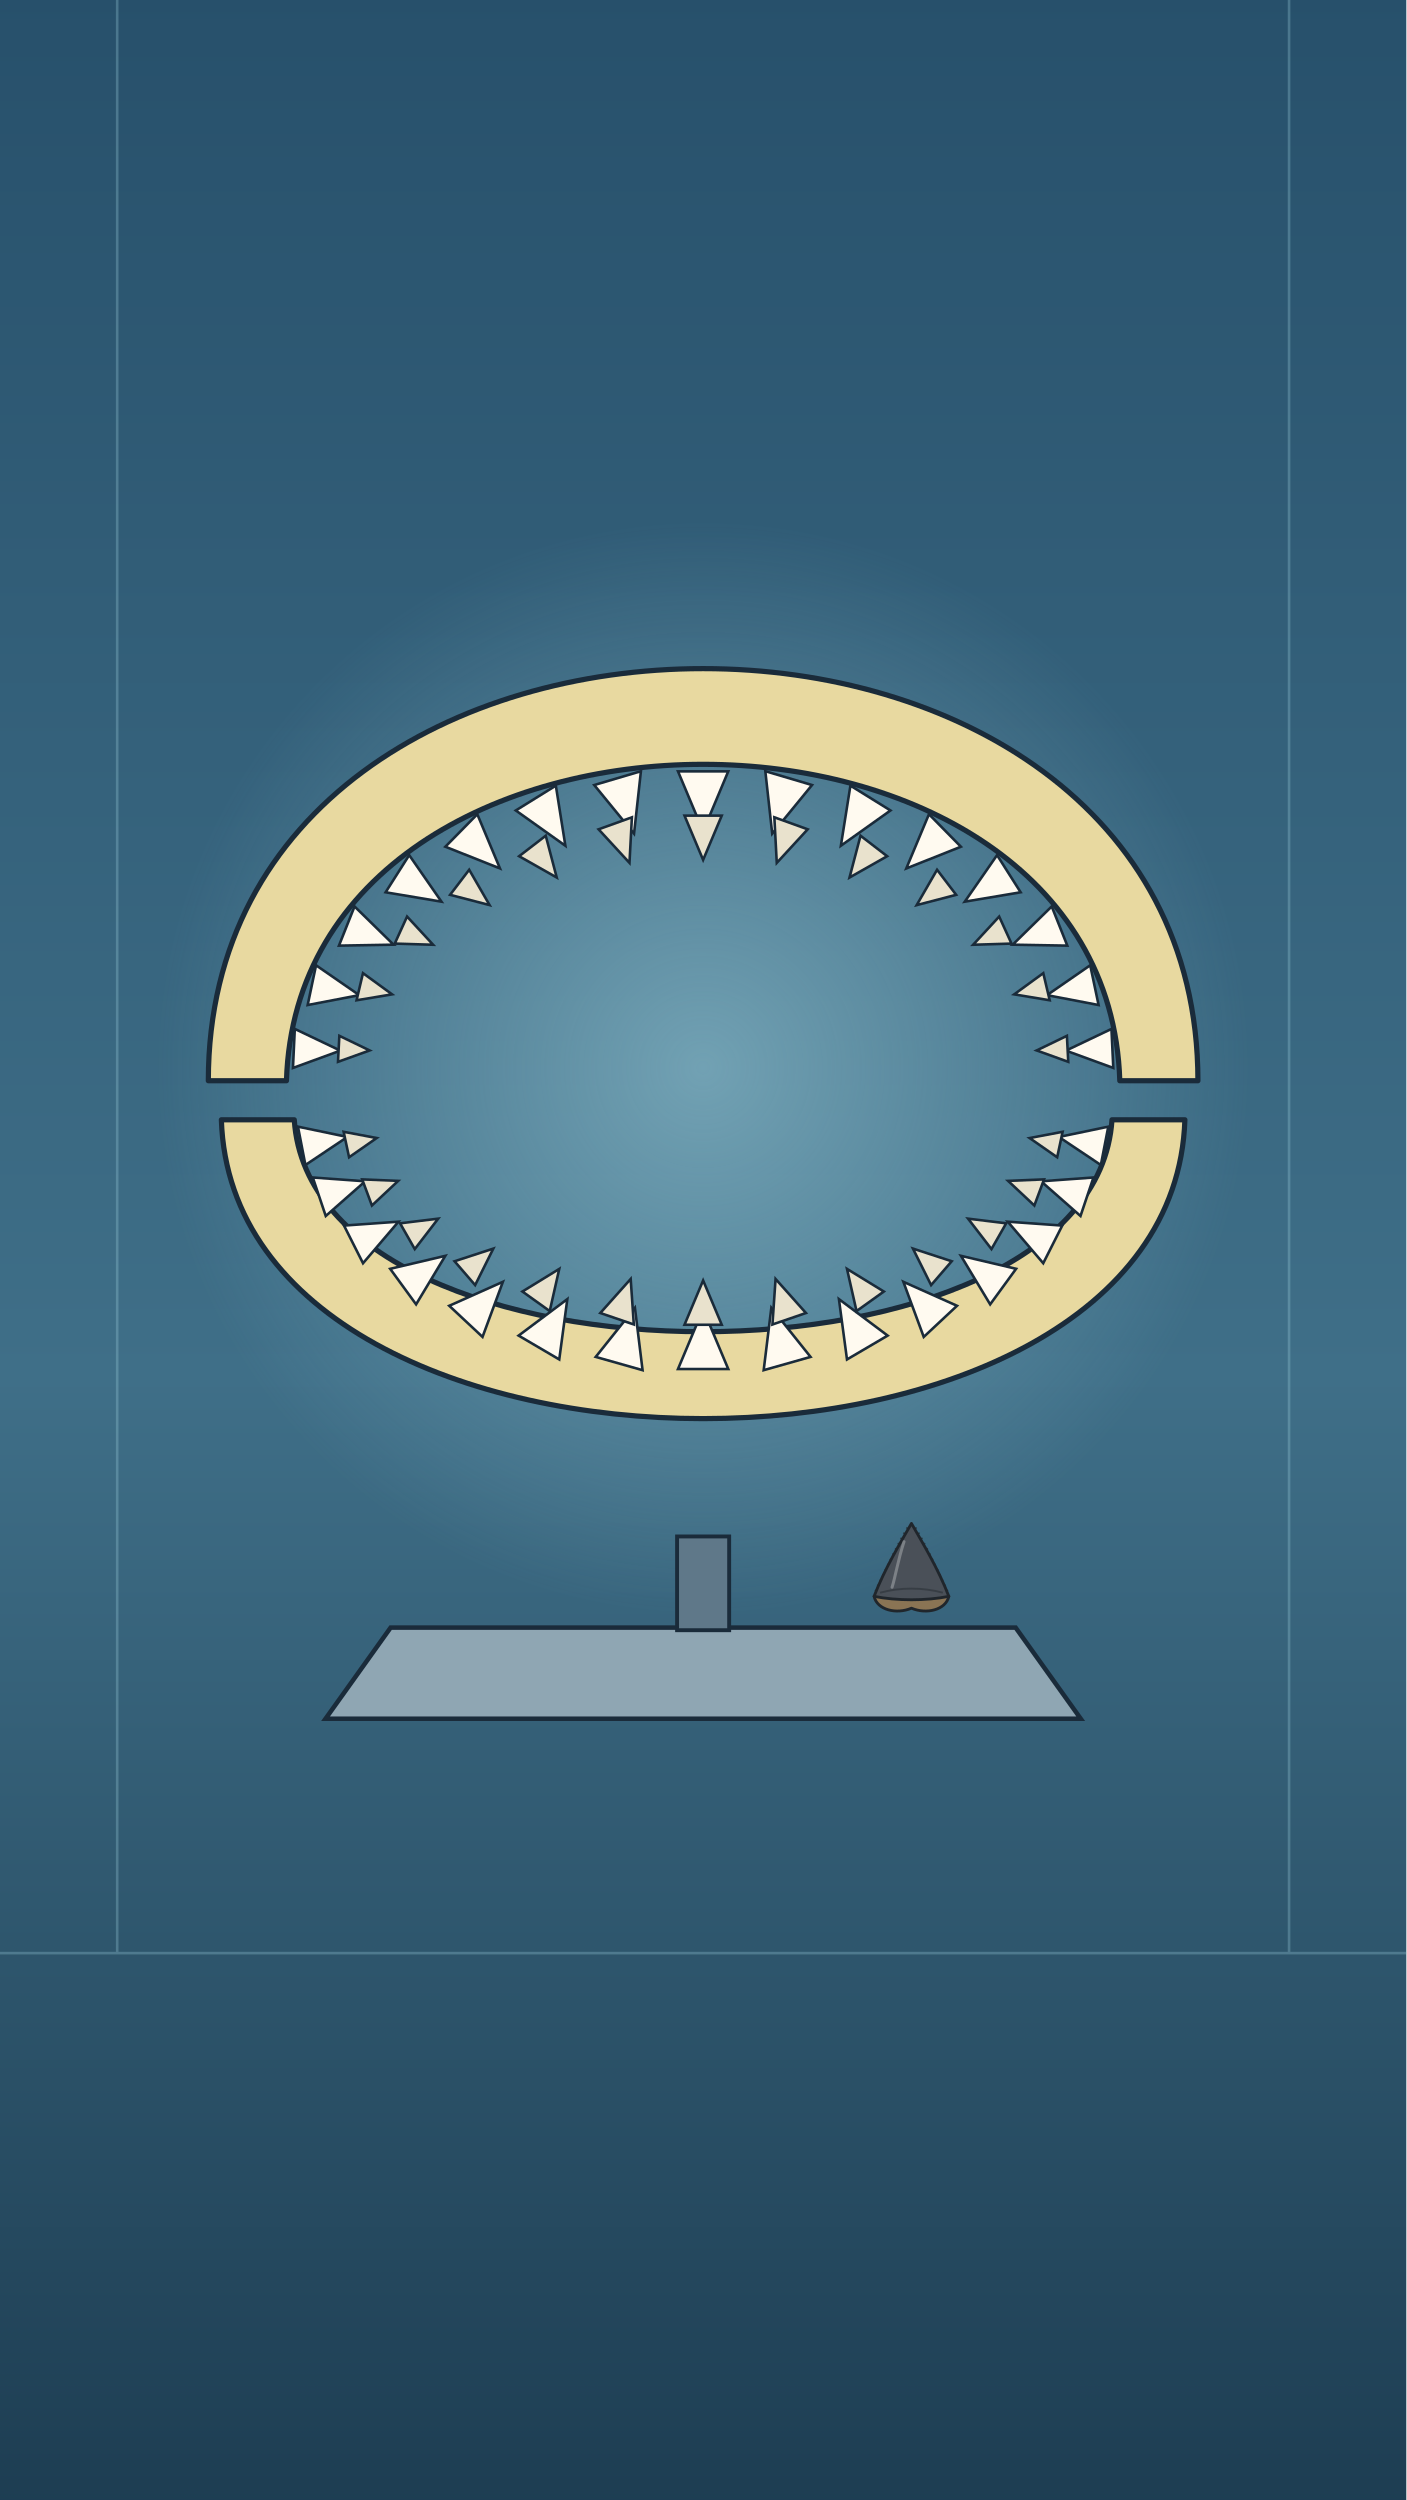
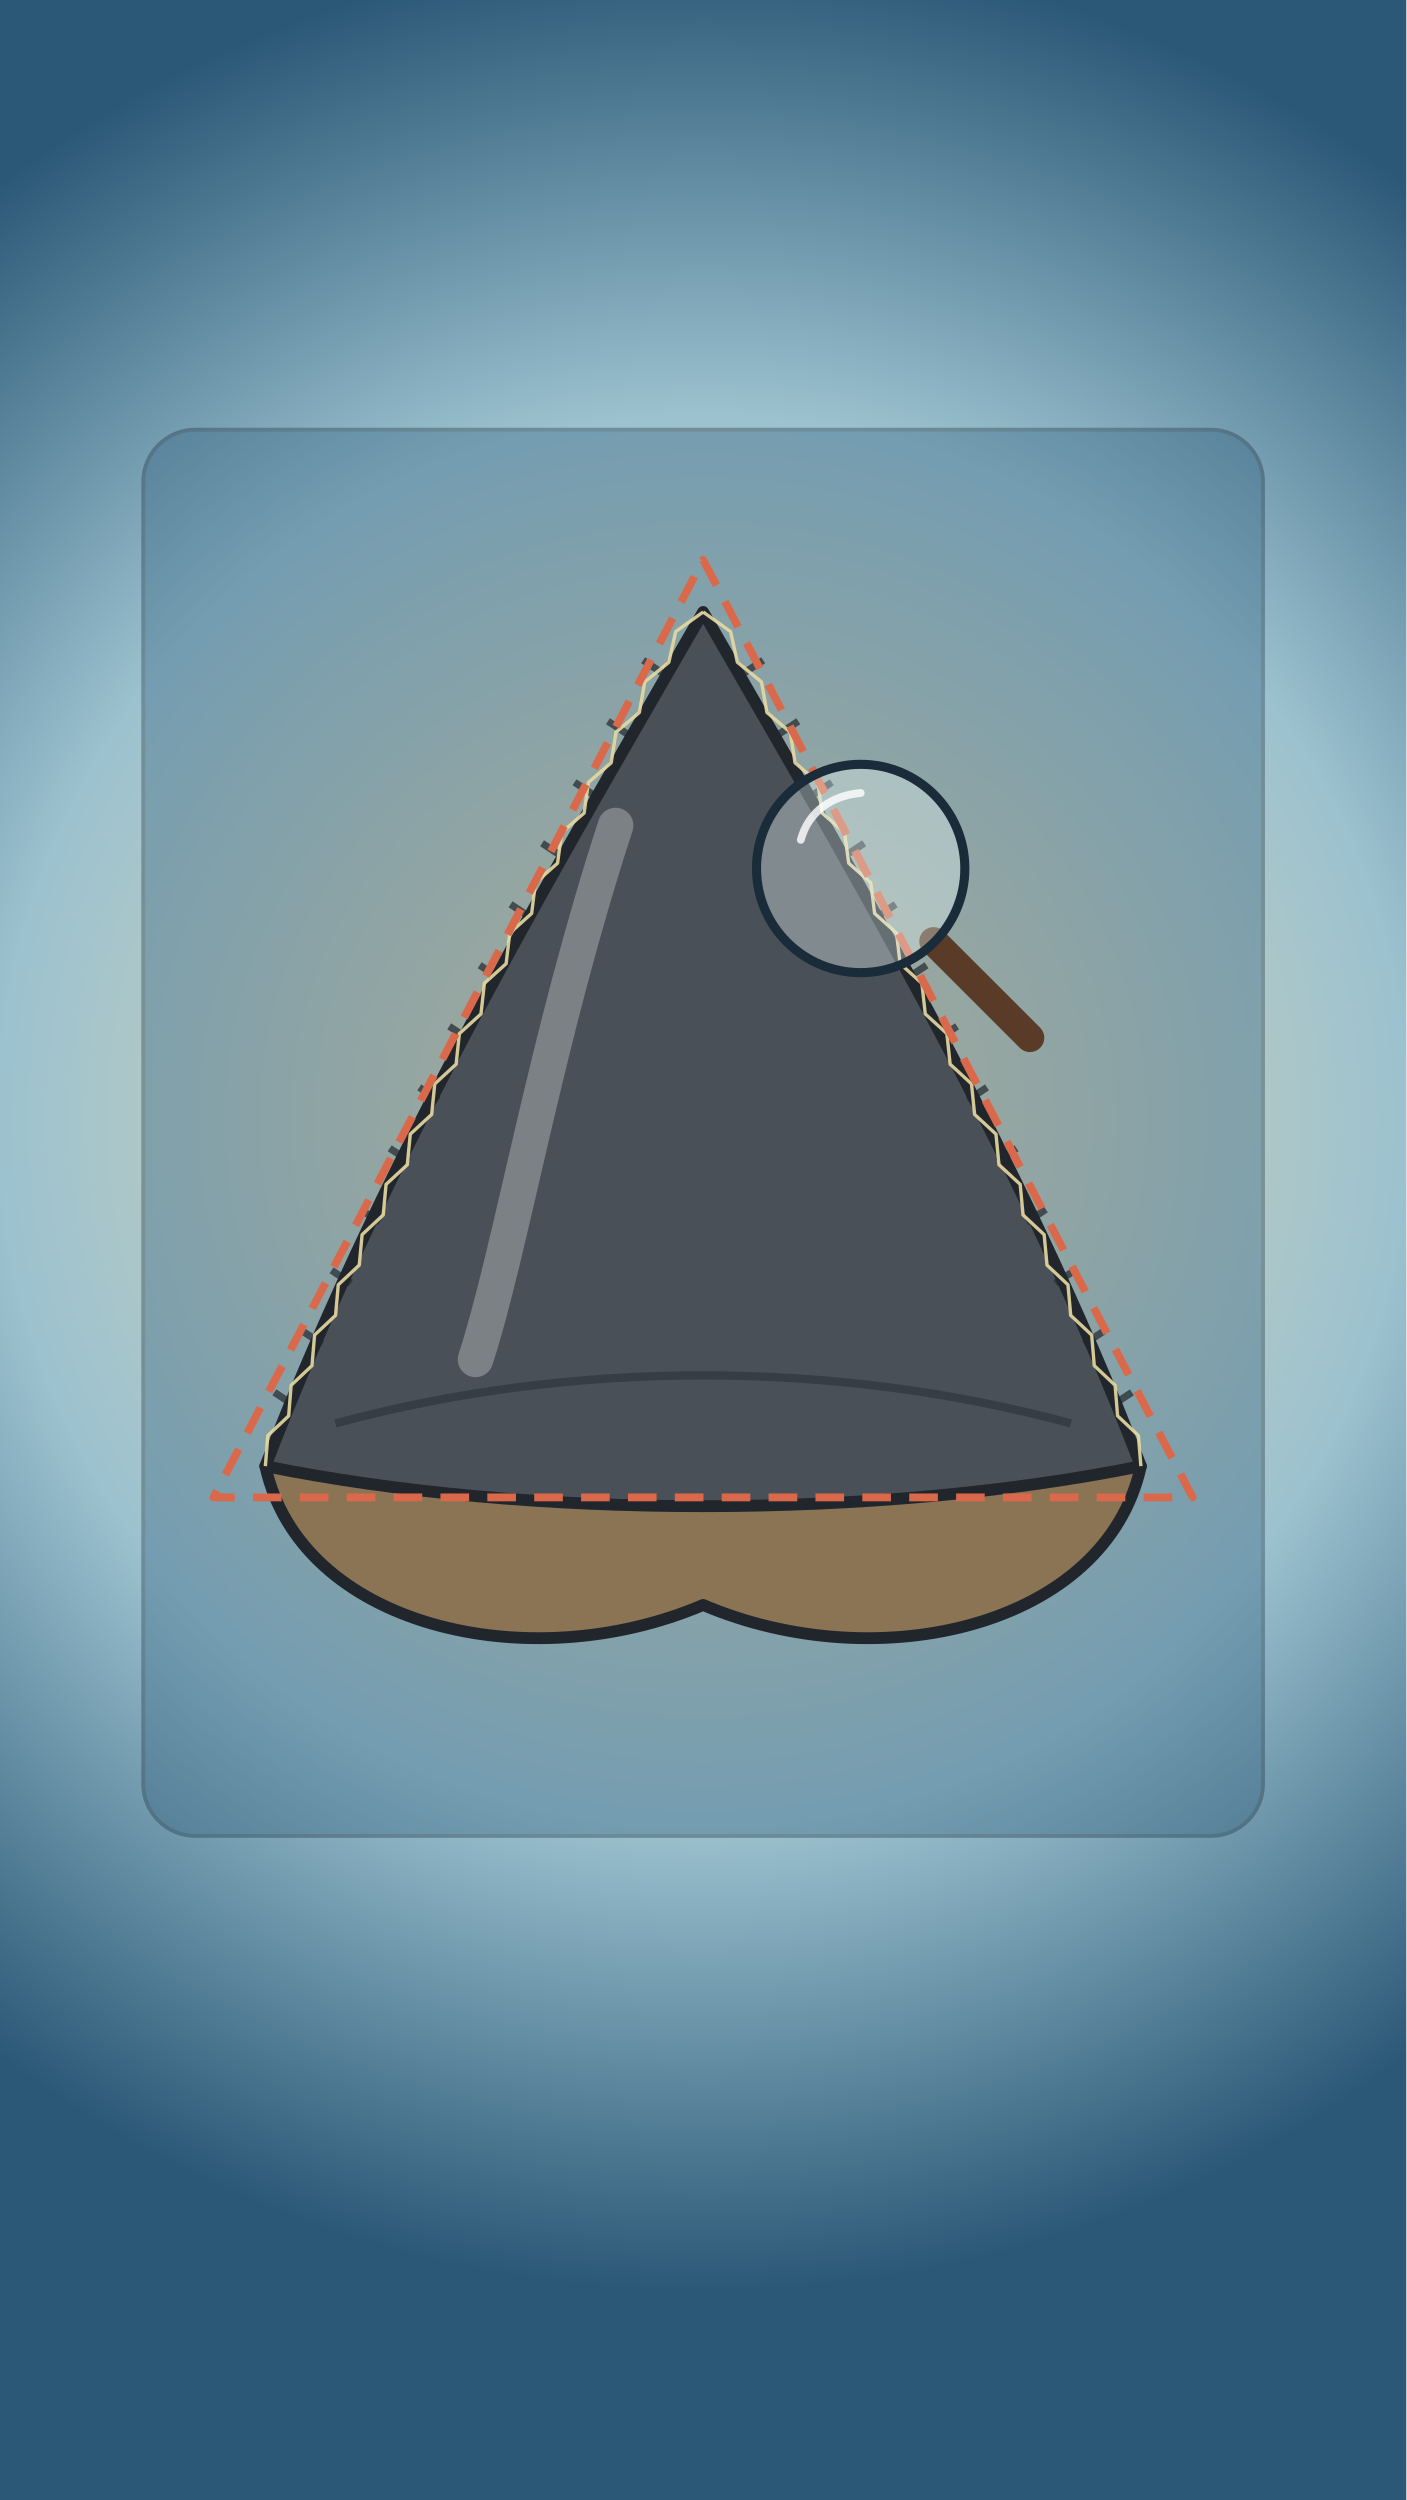
<svg xmlns="http://www.w3.org/2000/svg" viewBox="0 0 1080 1920" width="1080" height="1920">
  <defs>
-     <linearGradient id="U009bg" x1="0" y1="0" x2="0" y2="1">
-       <stop offset="0" stop-color="#27506b" />
-       <stop offset=".55" stop-color="#3f6f88" />
-       <stop offset="1" stop-color="#1d3d52" />
-     </linearGradient>
-     <radialGradient id="U009glow" cx="540" cy="820" r="420" gradientUnits="userSpaceOnUse">
-       <stop offset="0" stop-color="#9fd0dc" stop-opacity=".55" />
-       <stop offset="1" stop-color="#9fd0dc" stop-opacity="0" />
+     <radialGradient id="U008bg" cx="540" cy="860" r="900" gradientUnits="userSpaceOnUse">
+       <stop offset="0" stop-color="#f2d9a8" />
+       <stop offset=".6" stop-color="#9cc2cf" />
+       <stop offset="1" stop-color="#2b5877" />
    </radialGradient>
  </defs>
-   <rect id="bg-museum-wall" width="1080" height="1920" fill="url(#U009bg)" />
-   <g id="bg-wall-panels" stroke="#9fd0dc" stroke-width="2" opacity=".3" fill="none">
-     <path d="M90,0 L90,1500 M990,0 L990,1500 M0,1500 L1080,1500" />
+   <rect id="bg-wash" width="1080" height="1920" fill="url(#U008bg)" />
+   <rect id="display-tray" x="110" y="330" width="860" height="1080" rx="40" fill="#2b5877" opacity=".35" stroke="#1a2b3a" stroke-width="3" />
+   <g id="fossil-tooth">
+     <path d="M203.8,1126.0 C230.7,1249.0 405.5,1290.0 540.0,1232.6 C674.5,1290.0 849.3,1249.0 876.2,1126.0 Z" fill="#8a7454" stroke="#20262c" stroke-width="9.1" stroke-linejoin="round" />
+     <path d="M203.8,1126.0 C297.9,880.0 445.9,634.0 540.0,470.0 C634.1,634.0 782.1,880.0 876.2,1126.0 C674.5,1167.0 405.5,1167.0 203.8,1126.0 Z" fill="#4a5058" stroke="#20262c" stroke-width="9.1" stroke-linejoin="round" />
+     <path d="M257.6,1093.2 C439.1,1044.0 640.9,1044.0 822.4,1093.2" fill="none" stroke="#20262c" stroke-width="6.4" opacity=".45" />
+     <path d="M508.7,516.9 l-14.8,-9.8 M481.7,563.7 l-14.8,-9.8 M456.0,610.6 l-14.8,-9.8 M431.1,657.4 l-14.8,-9.8 M406.9,704.3 l-14.8,-9.8 M383.2,751.1 l-14.8,-9.8 M359.8,798.0 l-14.8,-9.8 M336.8,844.9 l-14.8,-9.8 M314.1,891.7 l-14.8,-9.8 M291.6,938.6 l-14.8,-9.8 M269.4,985.4 l-14.8,-9.8 M247.4,1032.3 l-14.8,-9.8 M225.5,1079.1 l-14.8,-9.8 M571.3,516.9 l14.8,-9.8 M598.3,563.7 l14.8,-9.8 M624.0,610.6 l14.8,-9.8 M648.9,657.4 l14.8,-9.8 M673.1,704.3 l14.8,-9.8 M696.8,751.1 l14.8,-9.8 M720.2,798.0 l14.8,-9.8 M743.2,844.9 l14.8,-9.8 M765.9,891.7 l14.8,-9.8 M788.4,938.6 l14.8,-9.8 M810.6,985.4 l14.8,-9.8 M832.6,1032.3 l14.8,-9.8 M854.5,1079.1 l14.8,-9.8" fill="none" stroke="#20262c" stroke-width="5.5" opacity=".7" />
+     <path d="M472.8,634.0 C419.0,798.0 392.1,962.0 365.2,1044.0" fill="none" stroke="#ffffff" stroke-opacity=".28" stroke-width="27.3" stroke-linecap="round" />
  </g>
-   <rect id="bg-spot-glow" x="0" y="300" width="1080" height="1100" fill="url(#U009glow)" />
-   <g id="jaw-frame">
-     <path d="M160,830 C160,408 920,408 920,830 L860,830 C850,506 230,506 220,830 Z" fill="#e8d9a0" stroke="#1a2b3a" stroke-width="4" stroke-linejoin="round" />
-     <path d="M170,860 C180,1166 900,1166 910,860 L854,860 C840,1077 240,1077 226,860 Z" fill="#e8d9a0" stroke="#1a2b3a" stroke-width="4" stroke-linejoin="round" />
+   <polyline id="serrated-edge-left" points="540.0,470.0 518.9,485.1 513.7,508.6 495.2,523.7 491.0,547.2 473.1,562.3 469.4,585.8 451.9,600.9 448.6,624.4 431.4,639.4 428.2,662.9 411.2,678.0 408.3,701.5 391.5,716.6 388.7,740.1 372.0,755.2 369.4,778.7 352.8,793.8 350.3,817.3 333.9,832.4 331.5,855.9 315.1,871.0 312.8,894.5 296.5,909.6 294.3,933.1 278.1,948.2 275.9,971.6 259.8,986.7 257.7,1010.2 241.6,1025.3 239.6,1048.8 223.6,1063.9 221.7,1087.4 205.7,1102.5 203.8,1126.0" fill="none" stroke="#e8d9a0" stroke-width="2.6" stroke-linejoin="round" opacity=".9" />
+   <polyline id="serrated-edge-right" points="540.0,470.0 561.1,485.1 566.3,508.6 584.8,523.7 589.0,547.2 606.9,562.3 610.6,585.8 628.1,600.9 631.4,624.4 648.6,639.4 651.8,662.9 668.8,678.0 671.7,701.5 688.5,716.6 691.3,740.1 708.0,755.2 710.6,778.7 727.2,793.8 729.7,817.3 746.1,832.4 748.5,855.9 764.9,871.0 767.2,894.5 783.5,909.6 785.7,933.1 801.9,948.2 804.1,971.6 820.2,986.7 822.3,1010.2 838.4,1025.3 840.4,1048.8 856.4,1063.9 858.3,1087.4 874.3,1102.5 876.2,1126.0" fill="none" stroke="#e8d9a0" stroke-width="2.6" stroke-linejoin="round" opacity=".9" />
+   <g id="mv-draw-triangle-guide" data-dur="1.4" data-delay=".3">
+     <path d="M540,430 L916,1150 L164,1150 Z" fill="none" stroke="#d9694a" stroke-width="6" stroke-linejoin="round" stroke-dasharray="22 14" />
  </g>
-   <g id="mv-ticks-jaw-teeth" data-step=".05" data-delay=".3">
-     <path transform="translate(225.7 805.2) rotate(-87.3)" d="M-15.0,0 L0,35.7 L15.0,0 Z" fill="#fffaf0" stroke="#1a2b3a" stroke-width="2" />
-     <path transform="translate(239.5 756.6) rotate(-78.1)" d="M-15.6,0 L0,37.2 L15.6,0 Z" fill="#fffaf0" stroke="#1a2b3a" stroke-width="2" />
-     <path transform="translate(266.3 711.2) rotate(-68.3)" d="M-16.2,0 L0,38.7 L16.2,0 Z" fill="#fffaf0" stroke="#1a2b3a" stroke-width="2" />
-     <path transform="translate(305.2 671.0) rotate(-57.6)" d="M-16.9,0 L0,40.1 L16.9,0 Z" fill="#fffaf0" stroke="#1a2b3a" stroke-width="2" />
-     <path transform="translate(354.3 637.8) rotate(-45.5)" d="M-17.5,0 L0,41.6 L17.5,0 Z" fill="#fffaf0" stroke="#1a2b3a" stroke-width="2" />
-     <path transform="translate(411.5 612.9) rotate(-31.8)" d="M-18.1,0 L0,43.1 L18.1,0 Z" fill="#fffaf0" stroke="#1a2b3a" stroke-width="2" />
-     <path transform="translate(474.3 597.6) rotate(-16.5)" d="M-18.7,0 L0,44.5 L18.7,0 Z" fill="#fffaf0" stroke="#1a2b3a" stroke-width="2" />
-     <path transform="translate(540.0 592.4) rotate(0.0)" d="M-19.3,0 L0,46.0 L19.3,0 Z" fill="#fffaf0" stroke="#1a2b3a" stroke-width="2" />
-     <path transform="translate(605.7 597.6) rotate(16.5)" d="M-18.7,0 L0,44.5 L18.7,0 Z" fill="#fffaf0" stroke="#1a2b3a" stroke-width="2" />
-     <path transform="translate(668.5 612.9) rotate(31.8)" d="M-18.1,0 L0,43.1 L18.1,0 Z" fill="#fffaf0" stroke="#1a2b3a" stroke-width="2" />
-     <path transform="translate(725.7 637.8) rotate(45.5)" d="M-17.5,0 L0,41.6 L17.5,0 Z" fill="#fffaf0" stroke="#1a2b3a" stroke-width="2" />
-     <path transform="translate(774.8 671.0) rotate(57.6)" d="M-16.9,0 L0,40.1 L16.9,0 Z" fill="#fffaf0" stroke="#1a2b3a" stroke-width="2" />
-     <path transform="translate(813.7 711.2) rotate(68.3)" d="M-16.2,0 L0,38.7 L16.2,0 Z" fill="#fffaf0" stroke="#1a2b3a" stroke-width="2" />
-     <path transform="translate(840.5 756.6) rotate(78.1)" d="M-15.6,0 L0,37.2 L15.6,0 Z" fill="#fffaf0" stroke="#1a2b3a" stroke-width="2" />
-     <path transform="translate(854.3 805.2) rotate(87.3)" d="M-15.0,0 L0,35.7 L15.0,0 Z" fill="#fffaf0" stroke="#1a2b3a" stroke-width="2" />
-     <path transform="translate(231.7 880.0) rotate(-101.0)" d="M-15.0,0 L0,35.7 L15.0,0 Z" fill="#fffaf0" stroke="#1a2b3a" stroke-width="2" />
-     <path transform="translate(245.2 919.1) rotate(-108.6)" d="M-15.6,0 L0,37.2 L15.6,0 Z" fill="#fffaf0" stroke="#1a2b3a" stroke-width="2" />
-     <path transform="translate(271.5 955.7) rotate(-116.8)" d="M-16.2,0 L0,38.7 L16.2,0 Z" fill="#fffaf0" stroke="#1a2b3a" stroke-width="2" />
-     <path transform="translate(309.6 988.1) rotate(-126.1)" d="M-16.9,0 L0,40.1 L16.9,0 Z" fill="#fffaf0" stroke="#1a2b3a" stroke-width="2" />
-     <path transform="translate(357.8 1014.8) rotate(-136.9)" d="M-17.5,0 L0,41.6 L17.5,0 Z" fill="#fffaf0" stroke="#1a2b3a" stroke-width="2" />
-     <path transform="translate(413.9 1034.9) rotate(-149.6)" d="M-18.1,0 L0,43.1 L18.1,0 Z" fill="#fffaf0" stroke="#1a2b3a" stroke-width="2" />
-     <path transform="translate(475.5 1047.2) rotate(-164.2)" d="M-18.7,0 L0,44.5 L18.7,0 Z" fill="#fffaf0" stroke="#1a2b3a" stroke-width="2" />
-     <path transform="translate(540.0 1051.4) rotate(-180.0)" d="M-19.3,0 L0,46.0 L19.3,0 Z" fill="#fffaf0" stroke="#1a2b3a" stroke-width="2" />
-     <path transform="translate(604.5 1047.2) rotate(-195.8)" d="M-18.7,0 L0,44.5 L18.7,0 Z" fill="#fffaf0" stroke="#1a2b3a" stroke-width="2" />
-     <path transform="translate(666.1 1034.9) rotate(-210.4)" d="M-18.1,0 L0,43.1 L18.1,0 Z" fill="#fffaf0" stroke="#1a2b3a" stroke-width="2" />
-     <path transform="translate(722.2 1014.8) rotate(-223.1)" d="M-17.5,0 L0,41.6 L17.5,0 Z" fill="#fffaf0" stroke="#1a2b3a" stroke-width="2" />
-     <path transform="translate(770.4 988.1) rotate(-233.9)" d="M-16.9,0 L0,40.1 L16.9,0 Z" fill="#fffaf0" stroke="#1a2b3a" stroke-width="2" />
-     <path transform="translate(808.5 955.7) rotate(-243.2)" d="M-16.2,0 L0,38.7 L16.2,0 Z" fill="#fffaf0" stroke="#1a2b3a" stroke-width="2" />
-     <path transform="translate(834.8 919.1) rotate(-251.4)" d="M-15.6,0 L0,37.2 L15.6,0 Z" fill="#fffaf0" stroke="#1a2b3a" stroke-width="2" />
-     <path transform="translate(848.3 880.0) rotate(-259.0)" d="M-15.0,0 L0,35.7 L15.0,0 Z" fill="#fffaf0" stroke="#1a2b3a" stroke-width="2" />
-     <path transform="translate(260.1 805.5) rotate(-87.0)" d="M-10.0,0 L0,23.8 L10.0,0 Z" fill="#e9e2cd" stroke="#1a2b3a" stroke-width="2" />
-     <path transform="translate(276.3 757.8) rotate(-76.7)" d="M-10.7,0 L0,25.5 L10.7,0 Z" fill="#e9e2cd" stroke="#1a2b3a" stroke-width="2" />
-     <path transform="translate(307.9 714.3) rotate(-65.5)" d="M-11.4,0 L0,27.2 L11.4,0 Z" fill="#e9e2cd" stroke="#1a2b3a" stroke-width="2" />
-     <path transform="translate(353.0 677.6) rotate(-52.7)" d="M-12.1,0 L0,28.9 L12.1,0 Z" fill="#e9e2cd" stroke="#1a2b3a" stroke-width="2" />
-     <path transform="translate(408.9 649.7) rotate(-37.6)" d="M-12.9,0 L0,30.6 L12.9,0 Z" fill="#e9e2cd" stroke="#1a2b3a" stroke-width="2" />
-     <path transform="translate(472.5 632.3) rotate(-19.8)" d="M-13.6,0 L0,32.3 L13.6,0 Z" fill="#e9e2cd" stroke="#1a2b3a" stroke-width="2" />
-     <path transform="translate(540.0 626.4) rotate(0.0)" d="M-14.3,0 L0,34.0 L14.3,0 Z" fill="#e9e2cd" stroke="#1a2b3a" stroke-width="2" />
-     <path transform="translate(607.5 632.3) rotate(19.8)" d="M-13.6,0 L0,32.3 L13.6,0 Z" fill="#e9e2cd" stroke="#1a2b3a" stroke-width="2" />
-     <path transform="translate(671.1 649.7) rotate(37.6)" d="M-12.9,0 L0,30.6 L12.9,0 Z" fill="#e9e2cd" stroke="#1a2b3a" stroke-width="2" />
-     <path transform="translate(727.0 677.6) rotate(52.7)" d="M-12.1,0 L0,28.9 L12.1,0 Z" fill="#e9e2cd" stroke="#1a2b3a" stroke-width="2" />
-     <path transform="translate(772.1 714.3) rotate(65.5)" d="M-11.4,0 L0,27.2 L11.4,0 Z" fill="#e9e2cd" stroke="#1a2b3a" stroke-width="2" />
-     <path transform="translate(803.7 757.8) rotate(76.7)" d="M-10.7,0 L0,25.5 L10.7,0 Z" fill="#e9e2cd" stroke="#1a2b3a" stroke-width="2" />
-     <path transform="translate(819.9 805.5) rotate(87.0)" d="M-10.0,0 L0,23.8 L10.0,0 Z" fill="#e9e2cd" stroke="#1a2b3a" stroke-width="2" />
-     <path transform="translate(266.0 879.0) rotate(-102.1)" d="M-10.0,0 L0,23.8 L10.0,0 Z" fill="#e9e2cd" stroke="#1a2b3a" stroke-width="2" />
-     <path transform="translate(281.9 915.8) rotate(-110.4)" d="M-10.7,0 L0,25.5 L10.7,0 Z" fill="#e9e2cd" stroke="#1a2b3a" stroke-width="2" />
-     <path transform="translate(312.9 949.4) rotate(-119.7)" d="M-11.4,0 L0,27.2 L11.4,0 Z" fill="#e9e2cd" stroke="#1a2b3a" stroke-width="2" />
-     <path transform="translate(357.0 977.8) rotate(-130.8)" d="M-12.1,0 L0,28.9 L12.1,0 Z" fill="#e9e2cd" stroke="#1a2b3a" stroke-width="2" />
-     <path transform="translate(411.7 999.4) rotate(-144.4)" d="M-12.9,0 L0,30.6 L12.9,0 Z" fill="#e9e2cd" stroke="#1a2b3a" stroke-width="2" />
-     <path transform="translate(473.9 1012.8) rotate(-161.1)" d="M-13.6,0 L0,32.3 L13.6,0 Z" fill="#e9e2cd" stroke="#1a2b3a" stroke-width="2" />
-     <path transform="translate(540.0 1017.4) rotate(-180.0)" d="M-14.3,0 L0,34.0 L14.3,0 Z" fill="#e9e2cd" stroke="#1a2b3a" stroke-width="2" />
-     <path transform="translate(606.1 1012.8) rotate(-198.9)" d="M-13.6,0 L0,32.3 L13.6,0 Z" fill="#e9e2cd" stroke="#1a2b3a" stroke-width="2" />
-     <path transform="translate(668.3 999.4) rotate(-215.6)" d="M-12.9,0 L0,30.6 L12.9,0 Z" fill="#e9e2cd" stroke="#1a2b3a" stroke-width="2" />
-     <path transform="translate(723.0 977.8) rotate(-229.2)" d="M-12.1,0 L0,28.9 L12.1,0 Z" fill="#e9e2cd" stroke="#1a2b3a" stroke-width="2" />
-     <path transform="translate(767.1 949.4) rotate(-240.3)" d="M-11.4,0 L0,27.2 L11.4,0 Z" fill="#e9e2cd" stroke="#1a2b3a" stroke-width="2" />
-     <path transform="translate(798.1 915.8) rotate(-249.6)" d="M-10.7,0 L0,25.5 L10.7,0 Z" fill="#e9e2cd" stroke="#1a2b3a" stroke-width="2" />
-     <path transform="translate(814.0 879.0) rotate(-257.9)" d="M-10.0,0 L0,23.8 L10.0,0 Z" fill="#e9e2cd" stroke="#1a2b3a" stroke-width="2" />
-   </g>
-   <path id="display-plinth" d="M300,1250 L780,1250 L830,1320 L250,1320 Z" fill="#8fa6b3" stroke="#1a2b3a" stroke-width="3.5" />
-   <g id="jaw-stand">
-     <rect x="520" y="1180" width="40" height="72" fill="#5f7889" stroke="#1a2b3a" stroke-width="3" />
-   </g>
-   <g id="mv-rise-tooth" data-from="60" data-delay="3.0">
-     <g>
-       <path d="M671.3,1226.0 C673.6,1236.5 688.5,1240.0 700.0,1235.1 C711.5,1240.0 726.4,1236.5 728.7,1226.0 Z" fill="#8a7454" stroke="#20262c" stroke-width="2.2" stroke-linejoin="round" />
-       <path d="M671.3,1226.0 C679.3,1205.0 692.0,1184.0 700.0,1170.0 C708.0,1184.0 720.7,1205.0 728.7,1226.0 C711.5,1229.5 688.5,1229.5 671.3,1226.0 Z" fill="#4a5058" stroke="#20262c" stroke-width="2.2" stroke-linejoin="round" />
-       <path d="M675.9,1223.2 C691.4,1219.0 708.6,1219.0 724.1,1223.2" fill="none" stroke="#20262c" stroke-width="1.5" opacity=".45" />
-       <path d="M697.3,1174.0 l-1.3,-0.8 M695.0,1178.0 l-1.3,-0.8 M692.8,1182.0 l-1.3,-0.8 M690.7,1186.0 l-1.3,-0.8 M688.6,1190.0 l-1.3,-0.8 M686.6,1194.0 l-1.3,-0.8 M684.6,1198.0 l-1.3,-0.8 M682.7,1202.0 l-1.3,-0.8 M680.7,1206.0 l-1.3,-0.8 M678.8,1210.0 l-1.3,-0.8 M676.9,1214.0 l-1.3,-0.8 M675.0,1218.0 l-1.3,-0.8 M673.2,1222.0 l-1.3,-0.8 M702.7,1174.0 l1.3,-0.8 M705.0,1178.0 l1.3,-0.8 M707.2,1182.0 l1.3,-0.8 M709.3,1186.0 l1.3,-0.8 M711.4,1190.0 l1.3,-0.8 M713.4,1194.0 l1.3,-0.8 M715.4,1198.0 l1.3,-0.8 M717.3,1202.0 l1.3,-0.8 M719.3,1206.0 l1.3,-0.8 M721.2,1210.0 l1.3,-0.8 M723.1,1214.0 l1.3,-0.8 M725.0,1218.0 l1.3,-0.8 M726.8,1222.0 l1.3,-0.8" fill="none" stroke="#20262c" stroke-width="1.3" opacity=".7" />
-       <path d="M694.3,1184.0 C689.7,1198.0 687.4,1212.0 685.1,1219.0" fill="none" stroke="#ffffff" stroke-opacity=".28" stroke-width="2.3" stroke-linecap="round" />
-     </g>
+   <g id="mv-path-magnifier-lens" data-path="M661,667 L822,1008" data-rot="0" data-delay="2.0" data-dur="2.2">
+     <path d="M717,723 L791,797" stroke="#5a3b28" stroke-width="22" stroke-linecap="round" />
+     <circle cx="661" cy="667" r="80" fill="#e6f6f6" fill-opacity=".35" stroke="#1a2b3a" stroke-width="7" />
+     <path d="M615,645 C621,623 639,611 661,609" fill="none" stroke="#ffffff" stroke-width="6" stroke-linecap="round" opacity=".8" />
  </g>
</svg>
